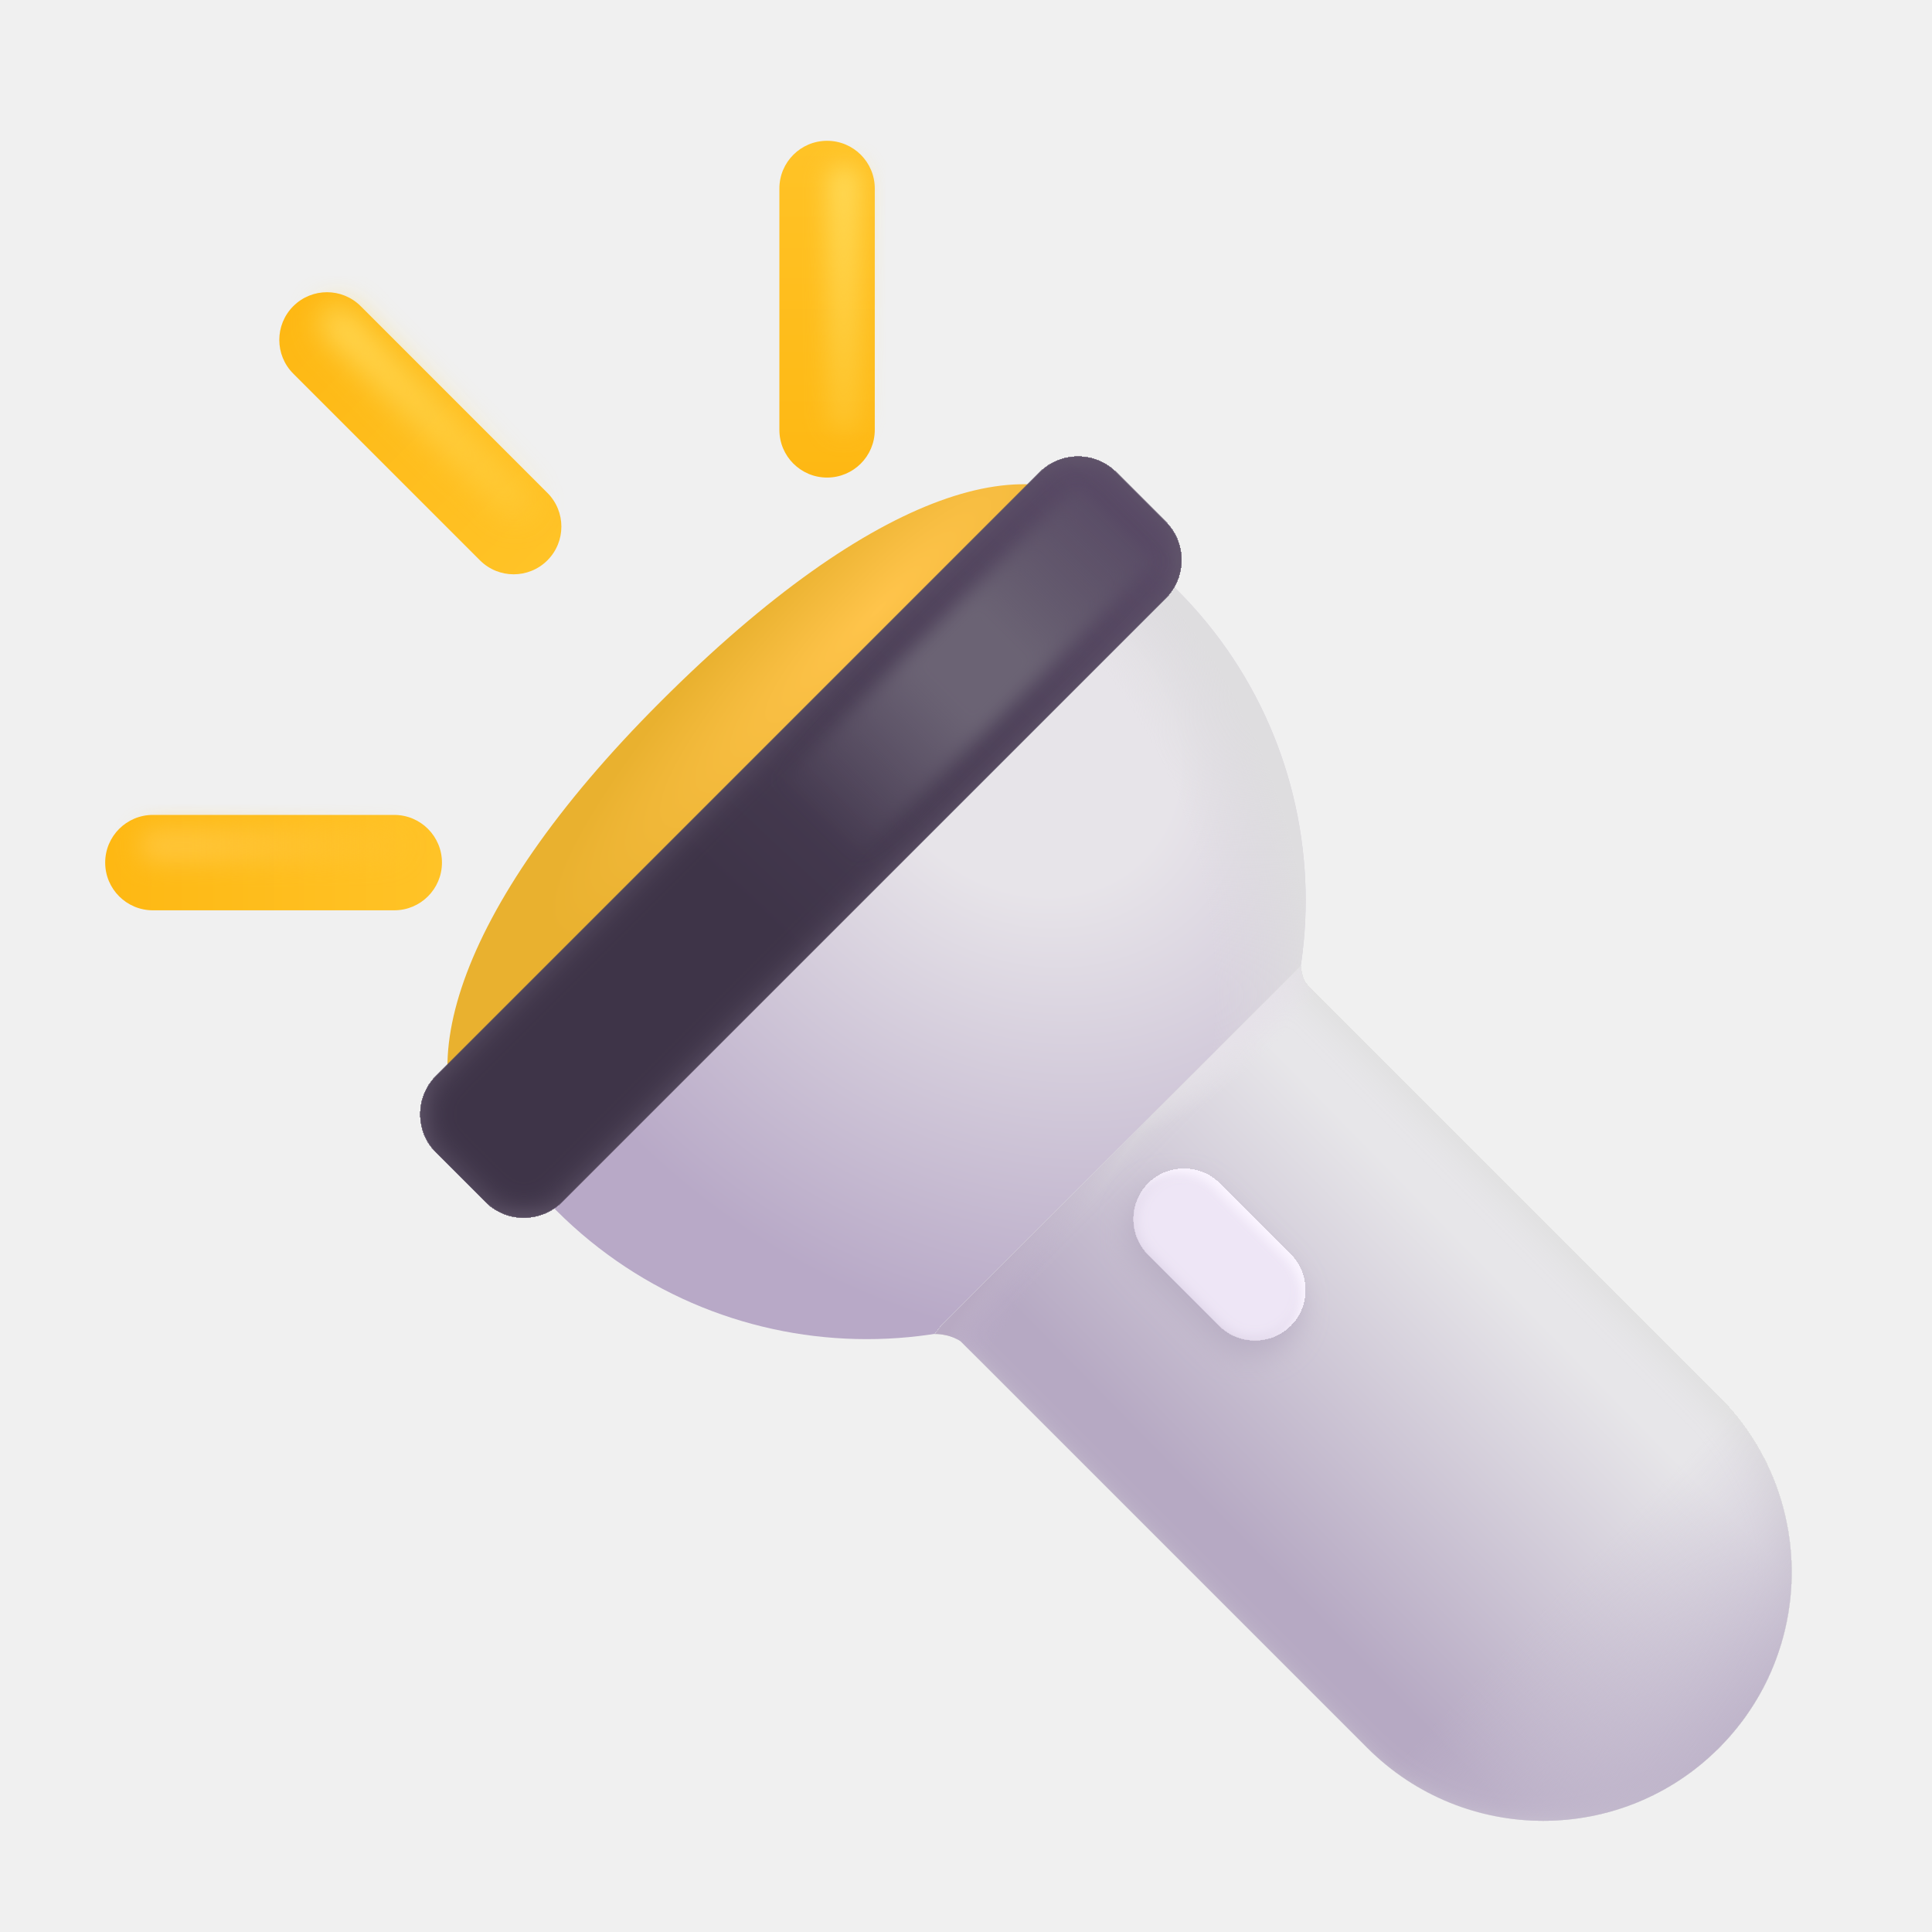
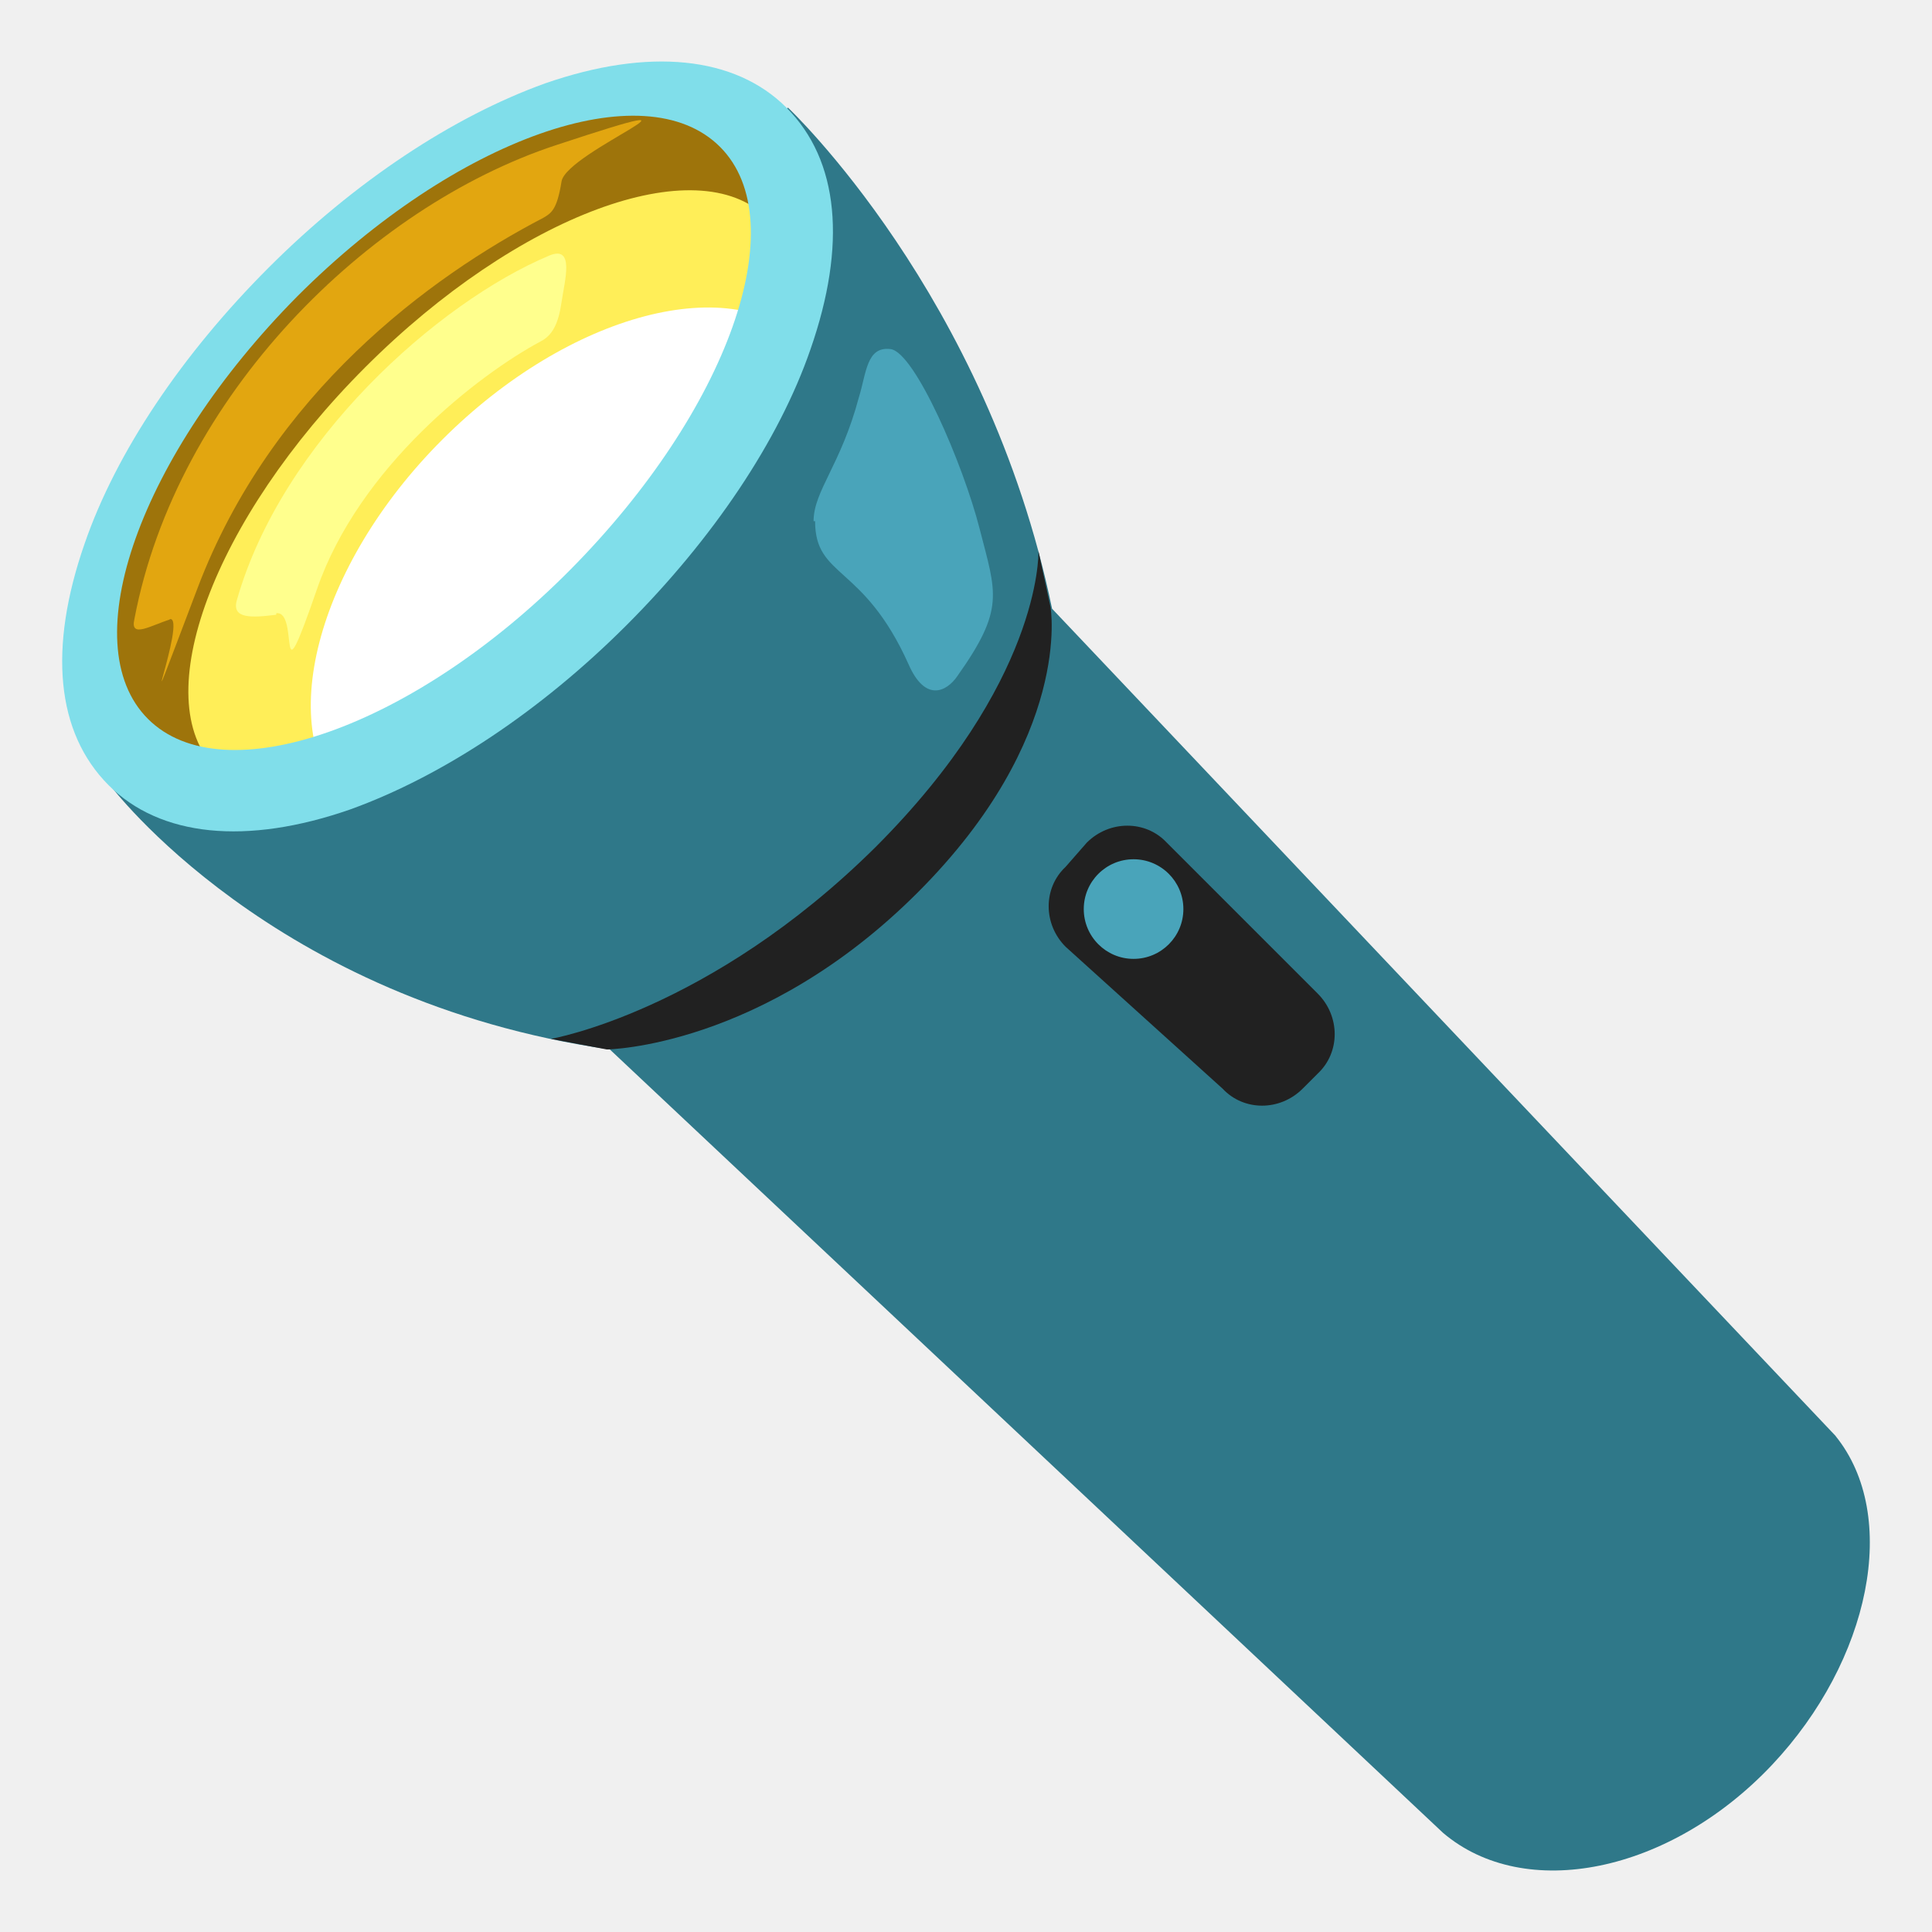
- <svg xmlns="http://www.w3.org/2000/svg" width="32" height="32" viewBox="0 0 32 32" fill="none">
-   <path d="M15.767 16.118C12.764 19.121 9.286 20.512 7.999 19.224C6.711 17.937 7.473 15.089 10.934 11.629C14.512 8.05 17.194 7.326 18.482 8.613C19.769 9.901 18.769 13.116 15.767 16.118Z" fill="url(#paint0_radial_18_20541)" />
-   <path d="M8.169 19.004L18.45 8.723L19.497 9.77C22.336 12.609 22.336 17.212 19.497 20.051C16.658 22.89 12.055 22.89 9.216 20.051L8.169 19.004Z" fill="url(#paint1_radial_18_20541)" />
-   <path d="M8.169 19.004L18.45 8.723L19.497 9.77C22.336 12.609 22.336 17.212 19.497 20.051C16.658 22.89 12.055 22.89 9.216 20.051L8.169 19.004Z" fill="url(#paint2_radial_18_20541)" />
-   <g filter="url(#filter0_i_18_20541)">
-     <path d="M15.589 21.959L15.486 22.094C15.574 22.092 15.766 22.116 15.911 22.215L22.649 28.953C24.257 30.56 26.863 30.56 28.47 28.953C30.077 27.346 30.077 24.74 28.47 23.133L21.669 16.332C21.567 16.234 21.55 16.088 21.548 16L15.589 21.959Z" fill="url(#paint3_linear_18_20541)" />
+ <svg xmlns="http://www.w3.org/2000/svg" version="1.1" id="Layer_1" x="0" y="0" viewBox="0 0 128 128" enable-background="new 0 0 128 128" xml:space="preserve">
+   <g>
+     <g>
+       <path fill="#2F7889" d="M121.702,95.228l-52-54.9     C65.402,19.528,52.202,7.128,52.202,7.128L7.302,52.028     c0,0,10.7,14.3,33.1,17.5l55.2,51.9c5.4,4.6,15,2.7,21.8-4.5     c6.5-6.9,8.5-16.5,4.2-21.8L121.702,95.228z" />
+       <path fill="#9E740B" d="M49.602,10.028c5.7,5.7,1.5,19.2-9.4,30.1     S15.802,55.228,10.102,49.528s-1.5-19.2,9.4-30.1S43.902,4.328,49.602,10.028" />
+       <path fill="#FFEE58" d="M50.902,14.328c4.6,4.6-0.6,15.8-10.7,25.9     S18.902,55.528,14.302,50.928c-4.6-4.6-0.2-16.5,9.9-26.6     s22-14.5,26.6-9.9" />
+       <path fill="#FFFFFF" d="M53.502,22.828c0,0-3.6,10.1-12,18.5s-18.5,12-18.5,12     C18.102,48.428,20.902,37.528,29.302,29.128S48.602,17.828,53.502,22.828" />
+       <path fill="#80DEEA" d="M47.702,9.728c5,5,0.5,17.5-9.9,28s-23,14.9-28,9.9     s-0.5-17.5,9.9-28C30.202,9.128,42.702,4.728,47.702,9.728 M52.102,7.128     c-3.4-3.4-9.1-4-16-1.6c-6.1,2.2-12.6,6.5-18.3,12.2     S7.702,29.928,5.602,36.028c-2.4,6.9-1.9,12.5,1.6,16     c3.4,3.4,9.1,4,16,1.6c6.1-2.2,12.6-6.5,18.3-12.2     S51.602,29.228,53.702,23.128C56.102,16.228,55.602,10.628,52.102,7.128L52.102,7.128z     " />
+       <path fill="#FFFF8D" d="M18.302,40.728c-1.6,0.2-3,0.3-2.6-1     c3-10.5,13.3-19.7,20.7-22.8c1.7-0.7,1,1.7,0.8,3.1     s-0.6,2.2-1.4,2.6c-4.1,2.2-12,8.3-14.8,16.4     s-1.1,1.4-2.7,1.6V40.728z" />
+       <path fill="#E2A610" d="M11.302,41.028L11.302,41.028c-1.3,0.4-2.7,1.3-2.4,0     c2.8-14.8,15.5-27.3,27.9-31.4s0.7,0.4,0.4,2.4     c-0.3,1.9-0.7,2.1-1.2,2.4c-7.5,3.9-18,11.6-22.9,24.5     s-0.5,1.6-1.9,2.1H11.302z" />
+       <path fill="#212121" d="M81.002,72.128l-10.4-9.4c-1.5-1.5-1.5-3.9,0-5.3l1.4-1.6     c1.5-1.5,3.9-1.5,5.3,0l10,10c1.5,1.5,1.5,3.9,0,5.3l-1,1     C84.802,73.628,82.402,73.628,81.002,72.128z" />
+       <circle fill="#49A4BA" cx="75.102" cy="60.228" r="3.3" />
+       <path fill="#49A4BA" d="M54.002,34.528c0,3.8,3.2,2.8,6.2,9.5     c1.1,2.5,2.5,1.8,3.2,0.8c3.2-4.5,2.6-5.5,1.5-9.8     c-1.1-4.3-4.3-11.7-5.9-11.9S57.402,24.728,56.902,26.328     c-1.2,4.5-3,6.2-3,8.2H54.002z" />
+       <path fill="#212121" d="M36.502,68.828c0,0,10.5-1.8,21.5-12.7     C68.902,45.228,68.802,36.828,68.802,36.528l0.8,3.7c0,0,1.5,8.6-8.8,18.9     S40.202,69.528,40.202,69.528L36.502,68.828z" />
+     </g>
  </g>
-   <path d="M15.589 21.959L15.486 22.094C15.574 22.092 15.766 22.116 15.911 22.215L22.649 28.953C24.257 30.56 26.863 30.56 28.47 28.953C30.077 27.346 30.077 24.74 28.47 23.133L21.669 16.332C21.567 16.234 21.55 16.088 21.548 16L15.589 21.959Z" fill="url(#paint4_radial_18_20541)" />
-   <path d="M15.589 21.959L15.486 22.094C15.574 22.092 15.766 22.116 15.911 22.215L22.649 28.953C24.257 30.56 26.863 30.56 28.47 28.953C30.077 27.346 30.077 24.74 28.47 23.133L21.669 16.332C21.567 16.234 21.55 16.088 21.548 16L15.589 21.959Z" fill="url(#paint5_linear_18_20541)" />
-   <path d="M15.589 21.959L15.486 22.094C15.574 22.092 15.766 22.116 15.911 22.215L22.649 28.953C24.257 30.56 26.863 30.56 28.47 28.953C30.077 27.346 30.077 24.74 28.47 23.133L21.669 16.332C21.567 16.234 21.55 16.088 21.548 16L15.589 21.959Z" fill="url(#paint6_linear_18_20541)" />
-   <g filter="url(#filter1_dii_18_20541)">
-     <rect x="19.609" y="19.015" width="3.327" height="1.666" rx="0.833" transform="rotate(44.9791 19.6089 19.0151)" fill="#EEE6F6" />
-   </g>
-   <rect x="12.909" y="2.332" width="1.58" height="5.578" rx="0.79" fill="url(#paint7_linear_18_20541)" />
-   <rect x="7.32" y="13.498" width="1.58" height="5.578" rx="0.79" transform="rotate(90 7.32031 13.4979)" fill="url(#paint8_linear_18_20541)" />
-   <g filter="url(#filter2_i_18_20541)">
-     <path d="M7.225 19.091C6.874 18.74 6.874 18.17 7.225 17.819L17.218 7.826C17.57 7.474 18.14 7.474 18.491 7.826L19.304 8.639C19.656 8.991 19.656 9.56 19.304 9.912L9.311 19.905C8.96 20.256 8.39 20.256 8.039 19.905L7.225 19.091Z" fill="url(#paint9_linear_18_20541)" />
-   </g>
-   <rect x="9.625" y="8.723" width="1.58" height="5.953" rx="0.79" transform="rotate(135 9.62537 8.72272)" fill="url(#paint10_linear_18_20541)" />
-   <g filter="url(#filter3_f_18_20541)">
-     <rect x="17.843" y="8.002" width="1.84" height="7.051" transform="rotate(45 17.8425 8.00238)" fill="url(#paint11_linear_18_20541)" />
-   </g>
-   <g filter="url(#filter4_f_18_20541)">
-     <rect x="13.699" y="2.731" width="0.564" height="4.446" rx="0.282" fill="url(#paint12_linear_18_20541)" />
-   </g>
-   <g filter="url(#filter5_f_18_20541)">
-     <rect x="2.308" y="14.289" width="0.564" height="4.446" rx="0.282" transform="rotate(-90 2.30823 14.2892)" fill="url(#paint13_linear_18_20541)" />
-   </g>
-   <g filter="url(#filter6_f_18_20541)">
-     <rect x="5.191" y="5.352" width="0.564" height="4.755" rx="0.282" transform="rotate(-45 5.19067 5.35211)" fill="url(#paint14_linear_18_20541)" />
-   </g>
-   <defs>
-     <filter id="filter0_i_18_20541" x="15.335" y="16" width="14.34" height="14.309" filterUnits="userSpaceOnUse" color-interpolation-filters="sRGB">
-       <feFlood flood-opacity="0" result="BackgroundImageFix" />
-       <feBlend mode="normal" in="SourceGraphic" in2="BackgroundImageFix" result="shape" />
-       <feColorMatrix in="SourceAlpha" type="matrix" values="0 0 0 0 0 0 0 0 0 0 0 0 0 0 0 0 0 0 127 0" result="hardAlpha" />
-       <feOffset dx="-0.15" dy="0.15" />
-       <feGaussianBlur stdDeviation="0.25" />
-       <feComposite in2="hardAlpha" operator="arithmetic" k2="-1" k3="1" />
-       <feColorMatrix type="matrix" values="0 0 0 0 0.878 0 0 0 0 0.878 0 0 0 0 0.878 0 0 0 1 0" />
-       <feBlend mode="normal" in2="shape" result="effect1_innerShadow_18_20541" />
-     </filter>
-     <filter id="filter1_dii_18_20541" x="18.176" y="19.11" width="3.841" height="3.84" filterUnits="userSpaceOnUse" color-interpolation-filters="sRGB">
-       <feFlood flood-opacity="0" result="BackgroundImageFix" />
-       <feColorMatrix in="SourceAlpha" type="matrix" values="0 0 0 0 0 0 0 0 0 0 0 0 0 0 0 0 0 0 127 0" result="hardAlpha" />
-       <feOffset dx="-0.1" dy="0.25" />
-       <feGaussianBlur stdDeviation="0.25" />
-       <feComposite in2="hardAlpha" operator="out" />
-       <feColorMatrix type="matrix" values="0 0 0 0 0.725 0 0 0 0 0.686 0 0 0 0 0.769 0 0 0 1 0" />
-       <feBlend mode="normal" in2="BackgroundImageFix" result="effect1_dropShadow_18_20541" />
-       <feBlend mode="normal" in="SourceGraphic" in2="effect1_dropShadow_18_20541" result="shape" />
-       <feColorMatrix in="SourceAlpha" type="matrix" values="0 0 0 0 0 0 0 0 0 0 0 0 0 0 0 0 0 0 127 0" result="hardAlpha" />
-       <feOffset />
-       <feGaussianBlur stdDeviation="0.125" />
-       <feComposite in2="hardAlpha" operator="arithmetic" k2="-1" k3="1" />
-       <feColorMatrix type="matrix" values="0 0 0 0 0.855 0 0 0 0 0.816 0 0 0 0 0.894 0 0 0 1 0" />
-       <feBlend mode="normal" in2="shape" result="effect2_innerShadow_18_20541" />
-       <feColorMatrix in="SourceAlpha" type="matrix" values="0 0 0 0 0 0 0 0 0 0 0 0 0 0 0 0 0 0 127 0" result="hardAlpha" />
-       <feOffset dx="-0.1" dy="0.1" />
-       <feGaussianBlur stdDeviation="0.075" />
-       <feComposite in2="hardAlpha" operator="arithmetic" k2="-1" k3="1" />
-       <feColorMatrix type="matrix" values="0 0 0 0 0.98 0 0 0 0 0.957 0 0 0 0 1 0 0 0 1 0" />
-       <feBlend mode="normal" in2="effect2_innerShadow_18_20541" result="effect3_innerShadow_18_20541" />
-     </filter>
-     <filter id="filter2_i_18_20541" x="6.962" y="7.562" width="12.606" height="12.606" filterUnits="userSpaceOnUse" color-interpolation-filters="sRGB">
-       <feFlood flood-opacity="0" result="BackgroundImageFix" />
-       <feBlend mode="normal" in="SourceGraphic" in2="BackgroundImageFix" result="shape" />
-       <feColorMatrix in="SourceAlpha" type="matrix" values="0 0 0 0 0 0 0 0 0 0 0 0 0 0 0 0 0 0 127 0" result="hardAlpha" />
-       <feOffset />
-       <feGaussianBlur stdDeviation="0.25" />
-       <feComposite in2="hardAlpha" operator="arithmetic" k2="-1" k3="1" />
-       <feColorMatrix type="matrix" values="0 0 0 0 0.388 0 0 0 0 0.345 0 0 0 0 0.424 0 0 0 1 0" />
-       <feBlend mode="normal" in2="shape" result="effect1_innerShadow_18_20541" />
-     </filter>
-     <filter id="filter3_f_18_20541" x="12.557" y="7.702" width="6.887" height="6.887" filterUnits="userSpaceOnUse" color-interpolation-filters="sRGB">
-       <feFlood flood-opacity="0" result="BackgroundImageFix" />
-       <feBlend mode="normal" in="SourceGraphic" in2="BackgroundImageFix" result="shape" />
-       <feGaussianBlur stdDeviation="0.15" result="effect1_foregroundBlur_18_20541" />
-     </filter>
-     <filter id="filter4_f_18_20541" x="13.299" y="2.331" width="1.364" height="5.246" filterUnits="userSpaceOnUse" color-interpolation-filters="sRGB">
-       <feFlood flood-opacity="0" result="BackgroundImageFix" />
-       <feBlend mode="normal" in="SourceGraphic" in2="BackgroundImageFix" result="shape" />
-       <feGaussianBlur stdDeviation="0.2" result="effect1_foregroundBlur_18_20541" />
-     </filter>
-     <filter id="filter5_f_18_20541" x="1.908" y="13.326" width="5.246" height="1.364" filterUnits="userSpaceOnUse" color-interpolation-filters="sRGB">
-       <feFlood flood-opacity="0" result="BackgroundImageFix" />
-       <feBlend mode="normal" in="SourceGraphic" in2="BackgroundImageFix" result="shape" />
-       <feGaussianBlur stdDeviation="0.2" result="effect1_foregroundBlur_18_20541" />
-     </filter>
-     <filter id="filter6_f_18_20541" x="4.807" y="4.57" width="4.527" height="4.527" filterUnits="userSpaceOnUse" color-interpolation-filters="sRGB">
-       <feFlood flood-opacity="0" result="BackgroundImageFix" />
-       <feBlend mode="normal" in="SourceGraphic" in2="BackgroundImageFix" result="shape" />
-       <feGaussianBlur stdDeviation="0.25" result="effect1_foregroundBlur_18_20541" />
-     </filter>
-     <radialGradient id="paint0_radial_18_20541" cx="0" cy="0" r="1" gradientUnits="userSpaceOnUse" gradientTransform="translate(14.5441 10.0977) rotate(135) scale(7.6014 1.54181)">
-       <stop stop-color="#FFC44B" />
-       <stop offset="1" stop-color="#E9B12F" />
-     </radialGradient>
-     <radialGradient id="paint1_radial_18_20541" cx="0" cy="0" r="1" gradientUnits="userSpaceOnUse" gradientTransform="translate(16.9503 12.2852) rotate(45) scale(10.8497 9.21449)">
-       <stop offset="0.253" stop-color="#E7E4E9" />
-       <stop offset="1" stop-color="#B8A9C7" />
-     </radialGradient>
-     <radialGradient id="paint2_radial_18_20541" cx="0" cy="0" r="1" gradientUnits="userSpaceOnUse" gradientTransform="translate(11.3253 16.4727) rotate(-8.45499) scale(10.4144)">
-       <stop offset="0.847" stop-color="#DEDDDF" stop-opacity="0" />
-       <stop offset="1" stop-color="#DEDDDF" />
-     </radialGradient>
-     <linearGradient id="paint3_linear_18_20541" x1="25.013" y1="21.348" x2="20.169" y2="26.098" gradientUnits="userSpaceOnUse">
-       <stop stop-color="#E7E6E9" />
-       <stop offset="0.898" stop-color="#B6A9C3" />
-     </linearGradient>
-     <radialGradient id="paint4_radial_18_20541" cx="0" cy="0" r="1" gradientUnits="userSpaceOnUse" gradientTransform="translate(20.4503 16.9727) rotate(45.9094) scale(0.696146 2.49525)">
-       <stop offset="0.253" stop-color="#E6E2E9" />
-       <stop offset="1" stop-color="#E6E2E9" stop-opacity="0" />
-     </radialGradient>
-     <linearGradient id="paint5_linear_18_20541" x1="28.607" y1="29.254" x2="25.7" y2="26.504" gradientUnits="userSpaceOnUse">
-       <stop stop-color="#BCB1C8" />
-       <stop offset="1" stop-color="#CAC1D4" stop-opacity="0" />
-     </linearGradient>
-     <linearGradient id="paint6_linear_18_20541" x1="15.794" y1="21.473" x2="16.607" y2="22.035" gradientUnits="userSpaceOnUse">
-       <stop offset="0.254" stop-color="#B8AAC3" />
-       <stop offset="1" stop-color="#BBACC9" stop-opacity="0" />
-     </linearGradient>
-     <linearGradient id="paint7_linear_18_20541" x1="13.699" y1="2.332" x2="13.699" y2="7.91" gradientUnits="userSpaceOnUse">
-       <stop stop-color="#FFC327" />
-       <stop offset="1" stop-color="#FEB813" />
-     </linearGradient>
-     <linearGradient id="paint8_linear_18_20541" x1="8.11" y1="13.498" x2="8.11" y2="19.076" gradientUnits="userSpaceOnUse">
-       <stop stop-color="#FFC327" />
-       <stop offset="1" stop-color="#FEB813" />
-     </linearGradient>
-     <linearGradient id="paint9_linear_18_20541" x1="18.607" y1="8.223" x2="12.294" y2="14.973" gradientUnits="userSpaceOnUse">
-       <stop stop-color="#584965" />
-       <stop offset="1" stop-color="#3E3448" />
-     </linearGradient>
-     <linearGradient id="paint10_linear_18_20541" x1="10.415" y1="8.723" x2="10.415" y2="14.676" gradientUnits="userSpaceOnUse">
-       <stop stop-color="#FFC327" />
-       <stop offset="1" stop-color="#FEB813" />
-     </linearGradient>
-     <linearGradient id="paint11_linear_18_20541" x1="18.76" y1="7.386" x2="18.764" y2="15.054" gradientUnits="userSpaceOnUse">
-       <stop stop-color="#6B6374" stop-opacity="0" />
-       <stop offset="0.421" stop-color="#6B6374" />
-       <stop offset="0.604" stop-color="#6B6374" />
-       <stop offset="1" stop-color="#6B6374" stop-opacity="0" />
-     </linearGradient>
-     <linearGradient id="paint12_linear_18_20541" x1="13.981" y1="2.731" x2="13.981" y2="8.891" gradientUnits="userSpaceOnUse">
-       <stop stop-color="#FFD956" />
-       <stop offset="1" stop-color="#FFD956" stop-opacity="0" />
-     </linearGradient>
-     <linearGradient id="paint13_linear_18_20541" x1="2.59" y1="15.244" x2="2.59" y2="19.306" gradientUnits="userSpaceOnUse">
-       <stop stop-color="#FFC538" />
-       <stop offset="1" stop-color="#FFC538" stop-opacity="0" />
-     </linearGradient>
-     <linearGradient id="paint14_linear_18_20541" x1="5.472" y1="5.352" x2="5.472" y2="11.94" gradientUnits="userSpaceOnUse">
-       <stop stop-color="#FFD956" />
-       <stop offset="1" stop-color="#FFD956" stop-opacity="0" />
-     </linearGradient>
-   </defs>
</svg>
